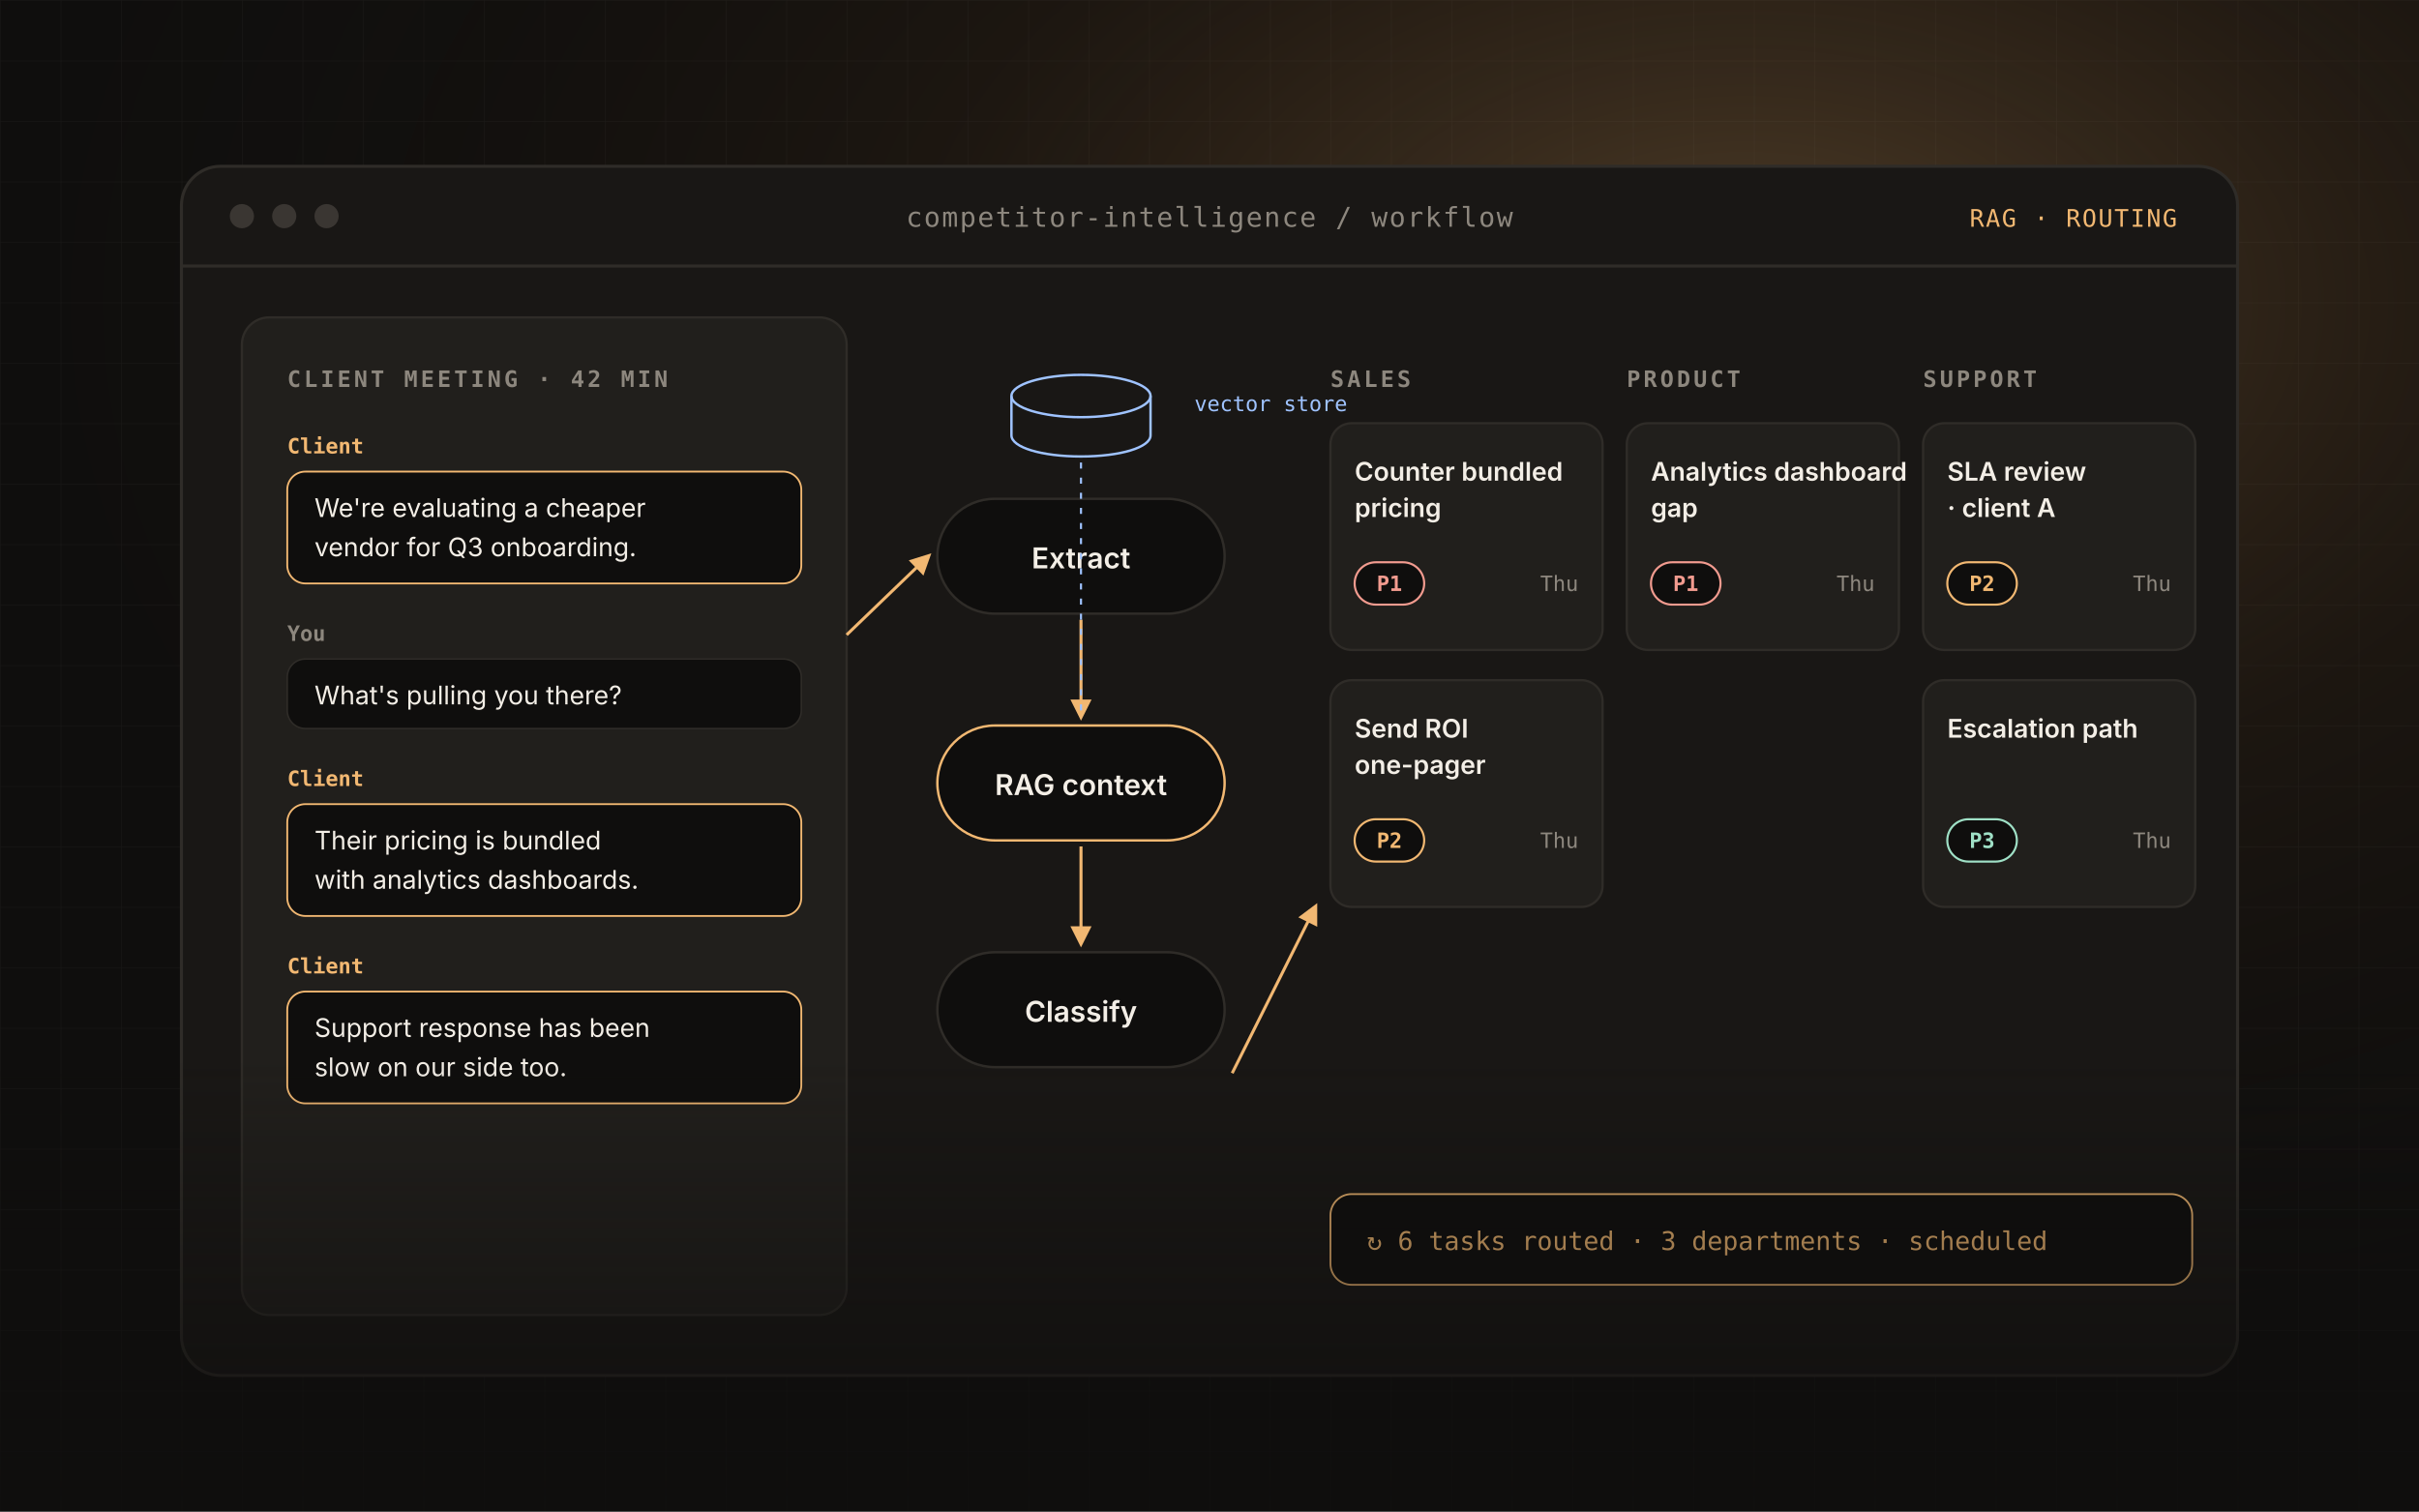
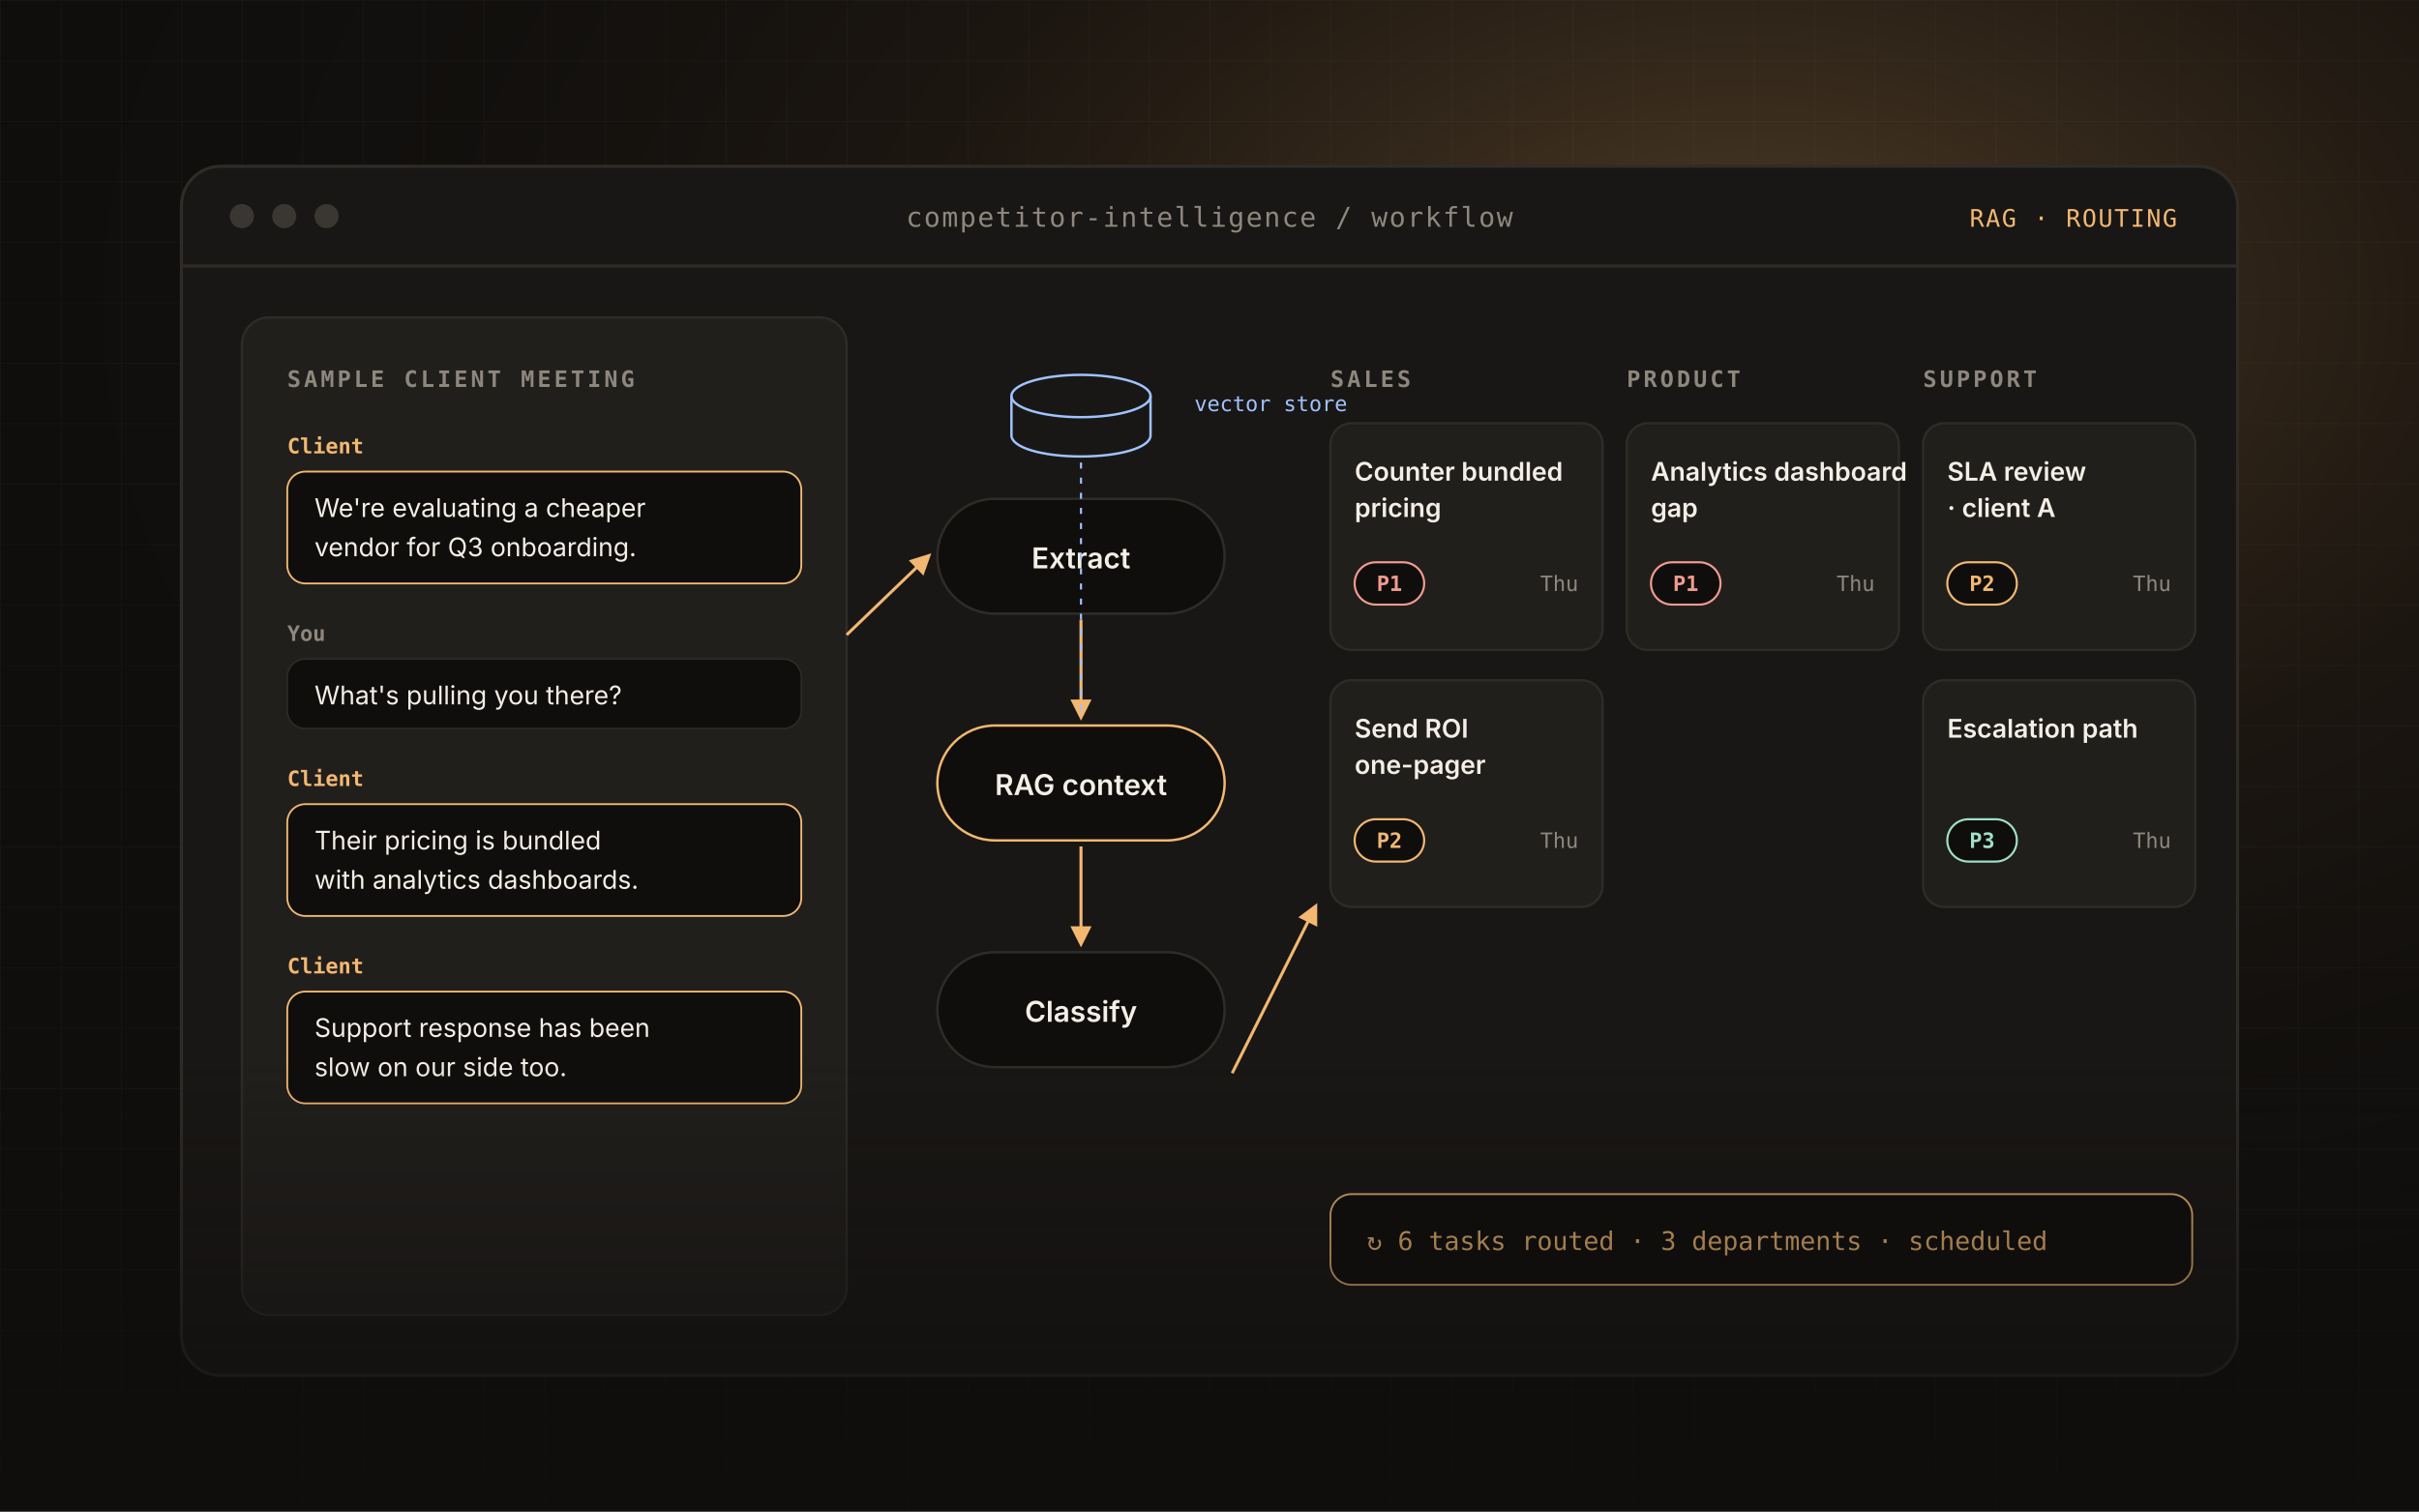
<svg xmlns="http://www.w3.org/2000/svg" viewBox="0 0 1600 1000" width="1600" height="1000">
  <defs>
    <radialGradient id="glow" cx="0.72" cy="0.2" r="0.75">
      <stop offset="0" stop-color="#f2b872" stop-opacity="0.28" />
      <stop offset="0.45" stop-color="#b9793a" stop-opacity="0.08" />
      <stop offset="1" stop-color="#0f0e0d" stop-opacity="0" />
    </radialGradient>
    <pattern id="grid" width="40" height="40" patternUnits="userSpaceOnUse">
      <path d="M40 0H0V40" fill="none" stroke="#ffffff" stroke-opacity="0.035" stroke-width="1" />
    </pattern>
    <linearGradient id="amberFill" x1="0" y1="0" x2="0" y2="1">
      <stop offset="0" stop-color="#f2b872" stop-opacity="0.9" />
      <stop offset="1" stop-color="#b9793a" stop-opacity="0.55" />
    </linearGradient>
    <linearGradient id="fadeB" x1="0" y1="0" x2="0" y2="1">
      <stop offset="0.7" stop-color="#0f0e0d" stop-opacity="0" />
      <stop offset="1" stop-color="#0f0e0d" stop-opacity="0.85" />
    </linearGradient>
    <marker id="arr" viewBox="0 0 10 10" refX="8" refY="5" markerWidth="7" markerHeight="7" orient="auto-start-reverse">
      <path d="M0 0L10 5L0 10z" fill="#f2b872" />
    </marker>
  </defs>
  <rect width="1600" height="1000" fill="#0f0e0d" />
  <rect width="1600" height="1000" fill="url(#grid)" />
  <rect width="1600" height="1000" fill="url(#glow)" />
  <g>
    <rect x="120" y="110" width="1360" height="800" rx="26" fill="#191715" stroke="#2f2c28" stroke-width="2" opacity="1" />
    <line x1="120" y1="176" x2="1480" y2="176" stroke="#2f2c28" stroke-width="2" />
    <circle cx="160" cy="143" r="8" fill="#3a3632" />
    <circle cx="188" cy="143" r="8" fill="#3a3632" />
    <circle cx="216" cy="143" r="8" fill="#3a3632" />
    <text x="800" y="150" font-family="'JetBrains Mono', 'SFMono-Regular', Menlo, monospace" font-size="18" fill="#8d877e" font-weight="400" text-anchor="middle" letter-spacing="1" opacity="1">competitor-intelligence / workflow</text>
    <text x="1440" y="150" font-family="'JetBrains Mono', 'SFMono-Regular', Menlo, monospace" font-size="16" fill="#f2b872" font-weight="400" text-anchor="end" letter-spacing="1" opacity="1">RAG · ROUTING</text>
  </g>
  <rect x="160" y="210" width="400" height="660" rx="18" fill="#211f1c" stroke="#2f2c28" stroke-width="1.5" opacity="1" />
-   <text x="190" y="256" font-family="'JetBrains Mono', 'SFMono-Regular', Menlo, monospace" font-size="15" fill="#8d877e" font-weight="600" text-anchor="start" letter-spacing="2" opacity="1">CLIENT MEETING · 42 MIN</text>
+   <text x="190" y="256" font-family="'JetBrains Mono', 'SFMono-Regular', Menlo, monospace" font-size="15" fill="#8d877e" font-weight="600" text-anchor="start" letter-spacing="2" opacity="1">SAMPLE CLIENT MEETING</text>
  <text x="190" y="300" font-family="'JetBrains Mono', 'SFMono-Regular', Menlo, monospace" font-size="14" fill="#f2b872" font-weight="600" text-anchor="start" letter-spacing="0" opacity="1">Client</text>
  <rect x="190" y="312" width="340" height="74" rx="12" fill="#0f0e0d" stroke="#f2b872" stroke-width="1.2" opacity="1" />
  <text x="208" y="342" font-family="Inter, 'Helvetica Neue', Helvetica, Arial, sans-serif" font-size="17" fill="#f3eee6" font-weight="400" text-anchor="start" letter-spacing="0" opacity="1">We're evaluating a cheaper</text>
  <text x="208" y="368" font-family="Inter, 'Helvetica Neue', Helvetica, Arial, sans-serif" font-size="17" fill="#f3eee6" font-weight="400" text-anchor="start" letter-spacing="0" opacity="1">vendor for Q3 onboarding.</text>
  <text x="190" y="424" font-family="'JetBrains Mono', 'SFMono-Regular', Menlo, monospace" font-size="14" fill="#8d877e" font-weight="600" text-anchor="start" letter-spacing="0" opacity="1">You</text>
  <rect x="190" y="436" width="340" height="46" rx="12" fill="#0f0e0d" stroke="#2f2c28" stroke-width="1" opacity="1" />
  <text x="208" y="466" font-family="Inter, 'Helvetica Neue', Helvetica, Arial, sans-serif" font-size="17" fill="#f3eee6" font-weight="400" text-anchor="start" letter-spacing="0" opacity="1">What's pulling you there?</text>
  <text x="190" y="520" font-family="'JetBrains Mono', 'SFMono-Regular', Menlo, monospace" font-size="14" fill="#f2b872" font-weight="600" text-anchor="start" letter-spacing="0" opacity="1">Client</text>
  <rect x="190" y="532" width="340" height="74" rx="12" fill="#0f0e0d" stroke="#f2b872" stroke-width="1.2" opacity="1" />
  <text x="208" y="562" font-family="Inter, 'Helvetica Neue', Helvetica, Arial, sans-serif" font-size="17" fill="#f3eee6" font-weight="400" text-anchor="start" letter-spacing="0" opacity="1">Their pricing is bundled</text>
  <text x="208" y="588" font-family="Inter, 'Helvetica Neue', Helvetica, Arial, sans-serif" font-size="17" fill="#f3eee6" font-weight="400" text-anchor="start" letter-spacing="0" opacity="1">with analytics dashboards.</text>
  <text x="190" y="644" font-family="'JetBrains Mono', 'SFMono-Regular', Menlo, monospace" font-size="14" fill="#f2b872" font-weight="600" text-anchor="start" letter-spacing="0" opacity="1">Client</text>
  <rect x="190" y="656" width="340" height="74" rx="12" fill="#0f0e0d" stroke="#f2b872" stroke-width="1.2" opacity="1" />
  <text x="208" y="686" font-family="Inter, 'Helvetica Neue', Helvetica, Arial, sans-serif" font-size="17" fill="#f3eee6" font-weight="400" text-anchor="start" letter-spacing="0" opacity="1">Support response has been</text>
  <text x="208" y="712" font-family="Inter, 'Helvetica Neue', Helvetica, Arial, sans-serif" font-size="17" fill="#f3eee6" font-weight="400" text-anchor="start" letter-spacing="0" opacity="1">slow on our side too.</text>
  <rect x="620" y="330" width="190" height="76" rx="38" fill="#0f0e0d" stroke="#2f2c28" stroke-width="1.6" opacity="1" />
  <text x="715" y="376" font-family="Inter, 'Helvetica Neue', Helvetica, Arial, sans-serif" font-size="19" fill="#f3eee6" font-weight="600" text-anchor="middle" letter-spacing="0" opacity="1">Extract</text>
  <line x1="715" y1="410" x2="715" y2="474" stroke="#f2b872" stroke-width="2" marker-end="url(#arr)" />
  <rect x="620" y="480" width="190" height="76" rx="38" fill="#0f0e0d" stroke="#f2b872" stroke-width="1.6" opacity="1" />
  <text x="715" y="526" font-family="Inter, 'Helvetica Neue', Helvetica, Arial, sans-serif" font-size="19" fill="#f3eee6" font-weight="600" text-anchor="middle" letter-spacing="0" opacity="1">RAG context</text>
  <line x1="715" y1="560" x2="715" y2="624" stroke="#f2b872" stroke-width="2" marker-end="url(#arr)" />
  <rect x="620" y="630" width="190" height="76" rx="38" fill="#0f0e0d" stroke="#2f2c28" stroke-width="1.6" opacity="1" />
  <text x="715" y="676" font-family="Inter, 'Helvetica Neue', Helvetica, Arial, sans-serif" font-size="19" fill="#f3eee6" font-weight="600" text-anchor="middle" letter-spacing="0" opacity="1">Classify</text>
  <line x1="560" y1="420" x2="614" y2="368" stroke="#f2b872" stroke-width="2" marker-end="url(#arr)" />
  <ellipse cx="715" cy="262" rx="46" ry="14" fill="none" stroke="#9fc3ff" stroke-width="1.6" />
  <path d="M669 262v26c0 8 20 14 46 14s46-6 46-14v-26" fill="none" stroke="#9fc3ff" stroke-width="1.6" />
  <text x="790" y="272" font-family="'JetBrains Mono', 'SFMono-Regular', Menlo, monospace" font-size="14" fill="#9fc3ff" font-weight="400" text-anchor="start" letter-spacing="0" opacity="1">vector store</text>
  <line x1="715" y1="306" x2="715" y2="476" stroke="#9fc3ff" stroke-dasharray="4 6" stroke-width="1.4" />
  <line x1="815" y1="710" x2="870" y2="600" stroke="#f2b872" stroke-width="2" marker-end="url(#arr)" />
  <text x="880" y="256" font-family="'JetBrains Mono', 'SFMono-Regular', Menlo, monospace" font-size="15" fill="#8d877e" font-weight="600" text-anchor="start" letter-spacing="2" opacity="1">SALES</text>
  <rect x="880" y="280" width="180" height="150" rx="14" fill="#211f1c" stroke="#2f2c28" stroke-width="1.5" opacity="1" />
  <text x="896" y="318" font-family="Inter, 'Helvetica Neue', Helvetica, Arial, sans-serif" font-size="17" fill="#f3eee6" font-weight="600" text-anchor="start" letter-spacing="0" opacity="1">Counter bundled</text>
  <text x="896" y="342" font-family="Inter, 'Helvetica Neue', Helvetica, Arial, sans-serif" font-size="17" fill="#f3eee6" font-weight="600" text-anchor="start" letter-spacing="0" opacity="1">pricing</text>
  <rect x="896" y="372" width="46" height="28" rx="14" fill="#0f0e0d" stroke="#f29b8f" stroke-width="1.4" opacity="1" />
  <text x="919" y="391" font-family="'JetBrains Mono', 'SFMono-Regular', Menlo, monospace" font-size="14" fill="#f29b8f" font-weight="700" text-anchor="middle" letter-spacing="0" opacity="1">P1</text>
  <text x="1044" y="391" font-family="'JetBrains Mono', 'SFMono-Regular', Menlo, monospace" font-size="14" fill="#8d877e" font-weight="400" text-anchor="end" letter-spacing="0" opacity="1">Thu</text>
  <rect x="880" y="450" width="180" height="150" rx="14" fill="#211f1c" stroke="#2f2c28" stroke-width="1.5" opacity="1" />
  <text x="896" y="488" font-family="Inter, 'Helvetica Neue', Helvetica, Arial, sans-serif" font-size="17" fill="#f3eee6" font-weight="600" text-anchor="start" letter-spacing="0" opacity="1">Send ROI</text>
  <text x="896" y="512" font-family="Inter, 'Helvetica Neue', Helvetica, Arial, sans-serif" font-size="17" fill="#f3eee6" font-weight="600" text-anchor="start" letter-spacing="0" opacity="1">one-pager</text>
  <rect x="896" y="542" width="46" height="28" rx="14" fill="#0f0e0d" stroke="#f2b872" stroke-width="1.4" opacity="1" />
  <text x="919" y="561" font-family="'JetBrains Mono', 'SFMono-Regular', Menlo, monospace" font-size="14" fill="#f2b872" font-weight="700" text-anchor="middle" letter-spacing="0" opacity="1">P2</text>
  <text x="1044" y="561" font-family="'JetBrains Mono', 'SFMono-Regular', Menlo, monospace" font-size="14" fill="#8d877e" font-weight="400" text-anchor="end" letter-spacing="0" opacity="1">Thu</text>
  <text x="1076" y="256" font-family="'JetBrains Mono', 'SFMono-Regular', Menlo, monospace" font-size="15" fill="#8d877e" font-weight="600" text-anchor="start" letter-spacing="2" opacity="1">PRODUCT</text>
  <rect x="1076" y="280" width="180" height="150" rx="14" fill="#211f1c" stroke="#2f2c28" stroke-width="1.5" opacity="1" />
  <text x="1092" y="318" font-family="Inter, 'Helvetica Neue', Helvetica, Arial, sans-serif" font-size="17" fill="#f3eee6" font-weight="600" text-anchor="start" letter-spacing="0" opacity="1">Analytics dashboard</text>
  <text x="1092" y="342" font-family="Inter, 'Helvetica Neue', Helvetica, Arial, sans-serif" font-size="17" fill="#f3eee6" font-weight="600" text-anchor="start" letter-spacing="0" opacity="1">gap</text>
  <rect x="1092" y="372" width="46" height="28" rx="14" fill="#0f0e0d" stroke="#f29b8f" stroke-width="1.4" opacity="1" />
  <text x="1115" y="391" font-family="'JetBrains Mono', 'SFMono-Regular', Menlo, monospace" font-size="14" fill="#f29b8f" font-weight="700" text-anchor="middle" letter-spacing="0" opacity="1">P1</text>
  <text x="1240" y="391" font-family="'JetBrains Mono', 'SFMono-Regular', Menlo, monospace" font-size="14" fill="#8d877e" font-weight="400" text-anchor="end" letter-spacing="0" opacity="1">Thu</text>
  <text x="1272" y="256" font-family="'JetBrains Mono', 'SFMono-Regular', Menlo, monospace" font-size="15" fill="#8d877e" font-weight="600" text-anchor="start" letter-spacing="2" opacity="1">SUPPORT</text>
  <rect x="1272" y="280" width="180" height="150" rx="14" fill="#211f1c" stroke="#2f2c28" stroke-width="1.5" opacity="1" />
  <text x="1288" y="318" font-family="Inter, 'Helvetica Neue', Helvetica, Arial, sans-serif" font-size="17" fill="#f3eee6" font-weight="600" text-anchor="start" letter-spacing="0" opacity="1">SLA review</text>
  <text x="1288" y="342" font-family="Inter, 'Helvetica Neue', Helvetica, Arial, sans-serif" font-size="17" fill="#f3eee6" font-weight="600" text-anchor="start" letter-spacing="0" opacity="1">· client A</text>
  <rect x="1288" y="372" width="46" height="28" rx="14" fill="#0f0e0d" stroke="#f2b872" stroke-width="1.4" opacity="1" />
  <text x="1311" y="391" font-family="'JetBrains Mono', 'SFMono-Regular', Menlo, monospace" font-size="14" fill="#f2b872" font-weight="700" text-anchor="middle" letter-spacing="0" opacity="1">P2</text>
  <text x="1436" y="391" font-family="'JetBrains Mono', 'SFMono-Regular', Menlo, monospace" font-size="14" fill="#8d877e" font-weight="400" text-anchor="end" letter-spacing="0" opacity="1">Thu</text>
  <rect x="1272" y="450" width="180" height="150" rx="14" fill="#211f1c" stroke="#2f2c28" stroke-width="1.5" opacity="1" />
  <text x="1288" y="488" font-family="Inter, 'Helvetica Neue', Helvetica, Arial, sans-serif" font-size="17" fill="#f3eee6" font-weight="600" text-anchor="start" letter-spacing="0" opacity="1">Escalation path</text>
  <text x="1288" y="512" font-family="Inter, 'Helvetica Neue', Helvetica, Arial, sans-serif" font-size="17" fill="#f3eee6" font-weight="600" text-anchor="start" letter-spacing="0" opacity="1" />
  <rect x="1288" y="542" width="46" height="28" rx="14" fill="#0f0e0d" stroke="#9fe0c6" stroke-width="1.4" opacity="1" />
  <text x="1311" y="561" font-family="'JetBrains Mono', 'SFMono-Regular', Menlo, monospace" font-size="14" fill="#9fe0c6" font-weight="700" text-anchor="middle" letter-spacing="0" opacity="1">P3</text>
  <text x="1436" y="561" font-family="'JetBrains Mono', 'SFMono-Regular', Menlo, monospace" font-size="14" fill="#8d877e" font-weight="400" text-anchor="end" letter-spacing="0" opacity="1">Thu</text>
  <rect x="880" y="790" width="570" height="60" rx="14" fill="#0f0e0d" stroke="#f2b872" stroke-width="1.2" opacity="1" />
  <text x="904" y="827" font-family="'JetBrains Mono', 'SFMono-Regular', Menlo, monospace" font-size="17" fill="#f2b872" font-weight="500" text-anchor="start" letter-spacing="0" opacity="1">↻  6 tasks routed · 3 departments · scheduled</text>
  <rect width="1600" height="1000" fill="url(#fadeB)" />
</svg>
